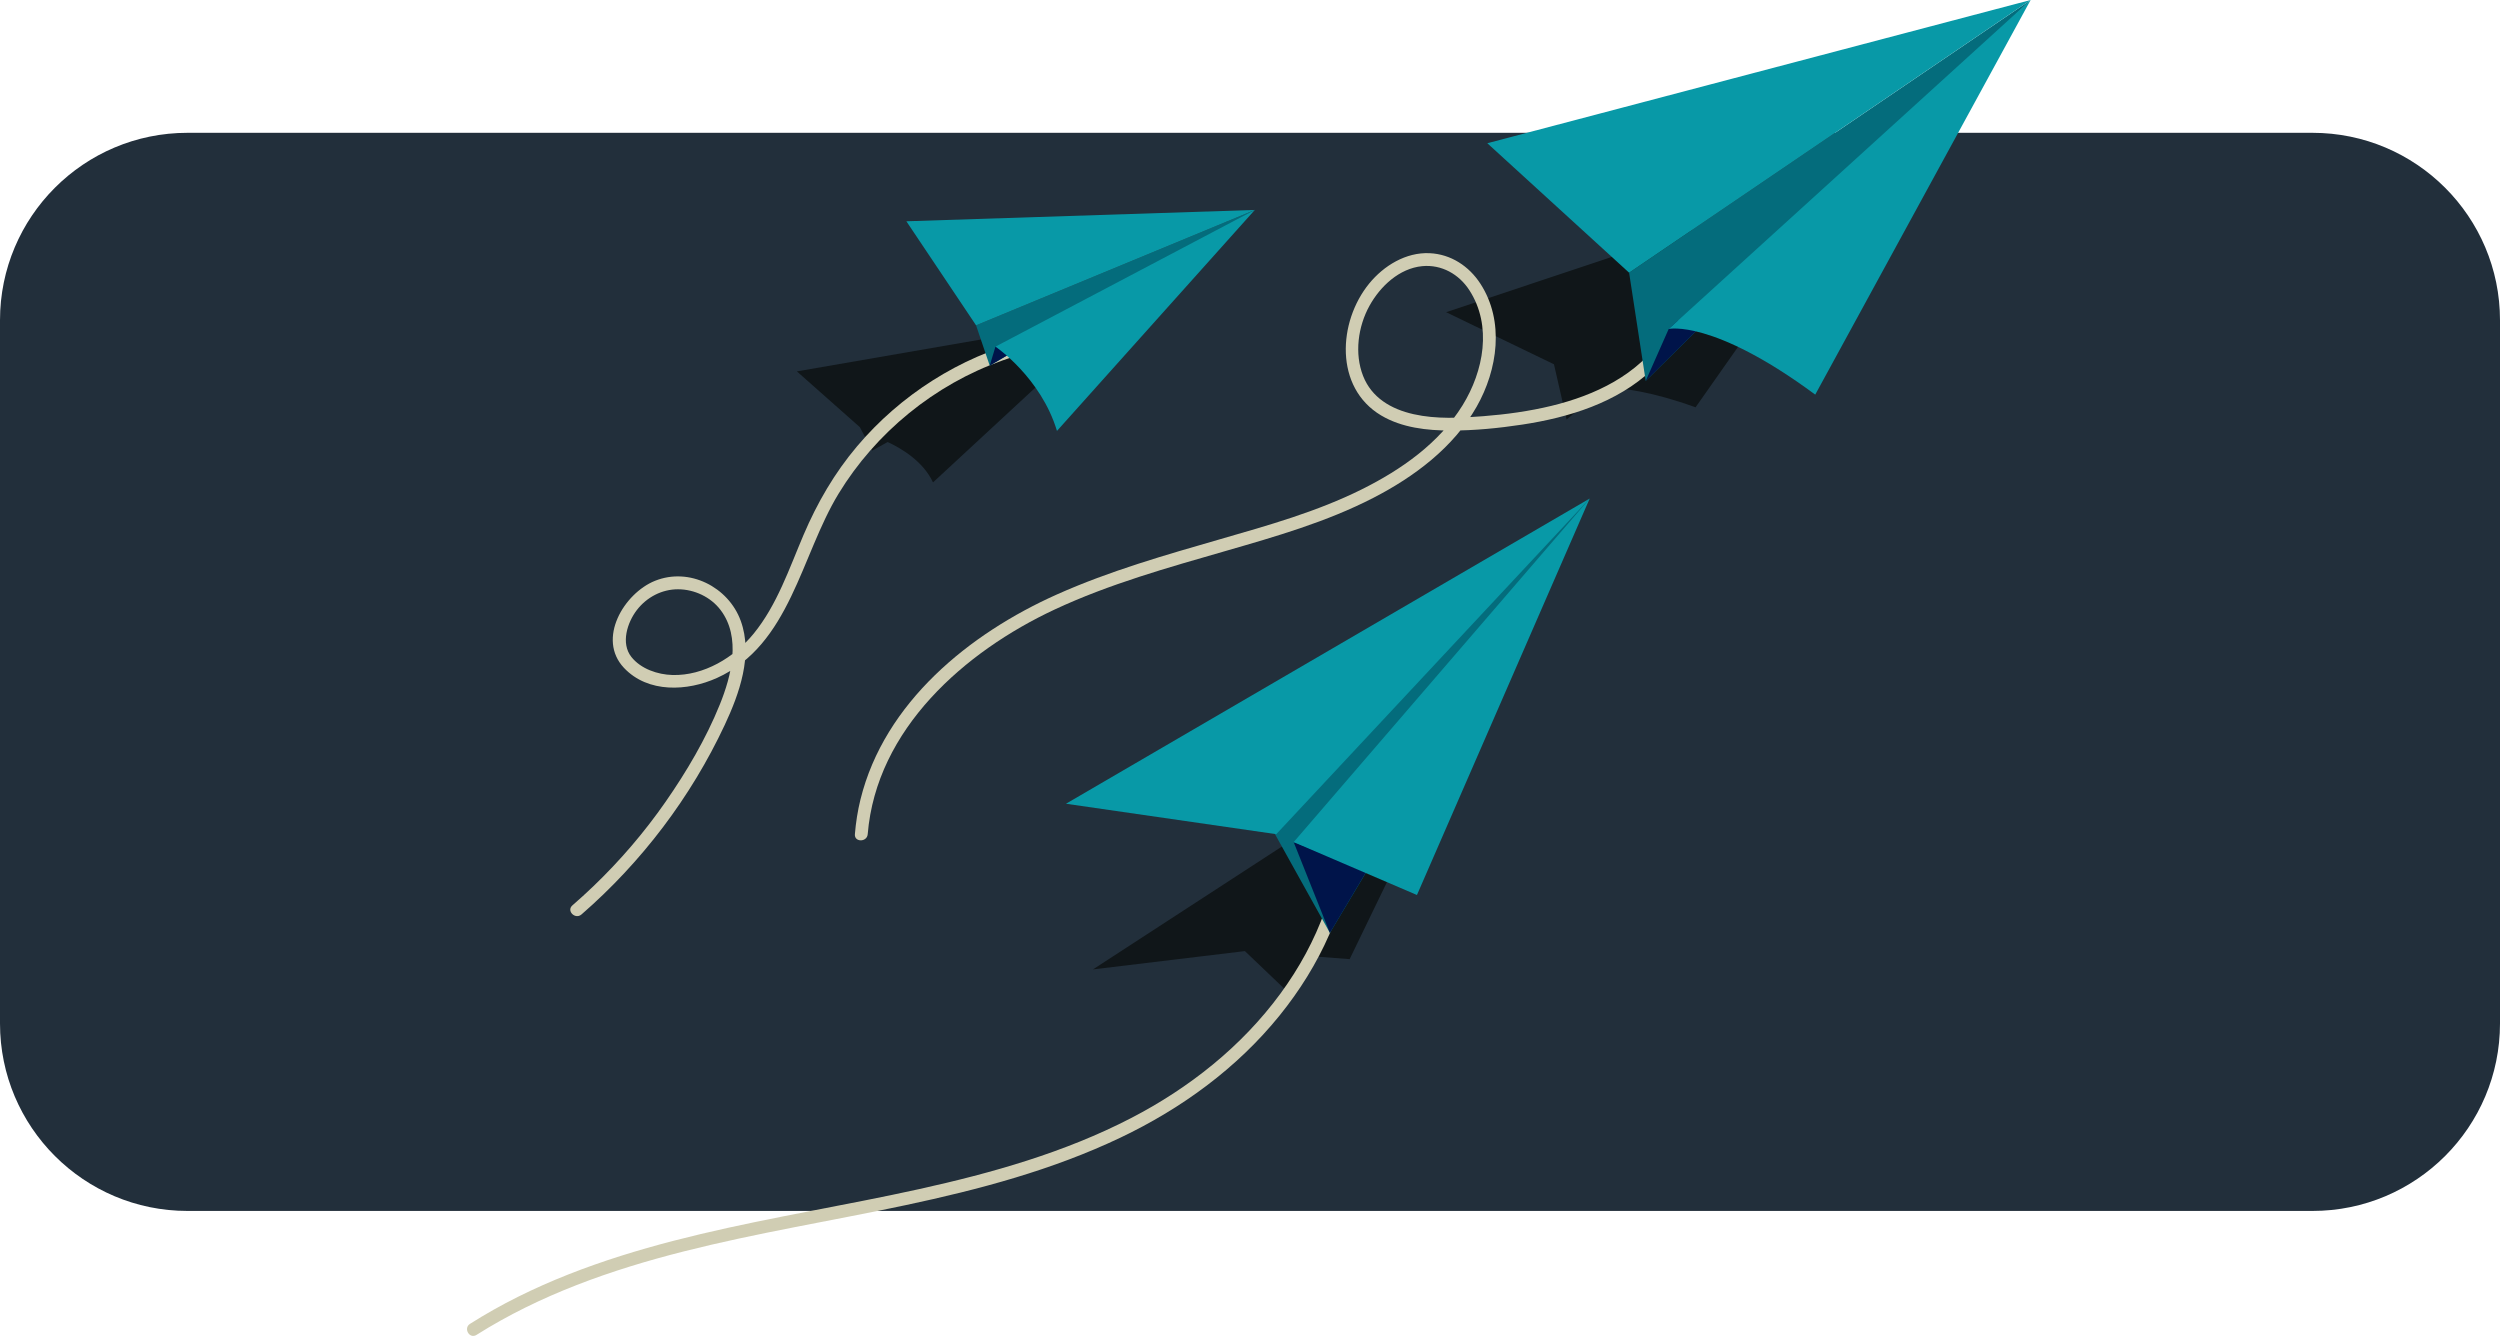
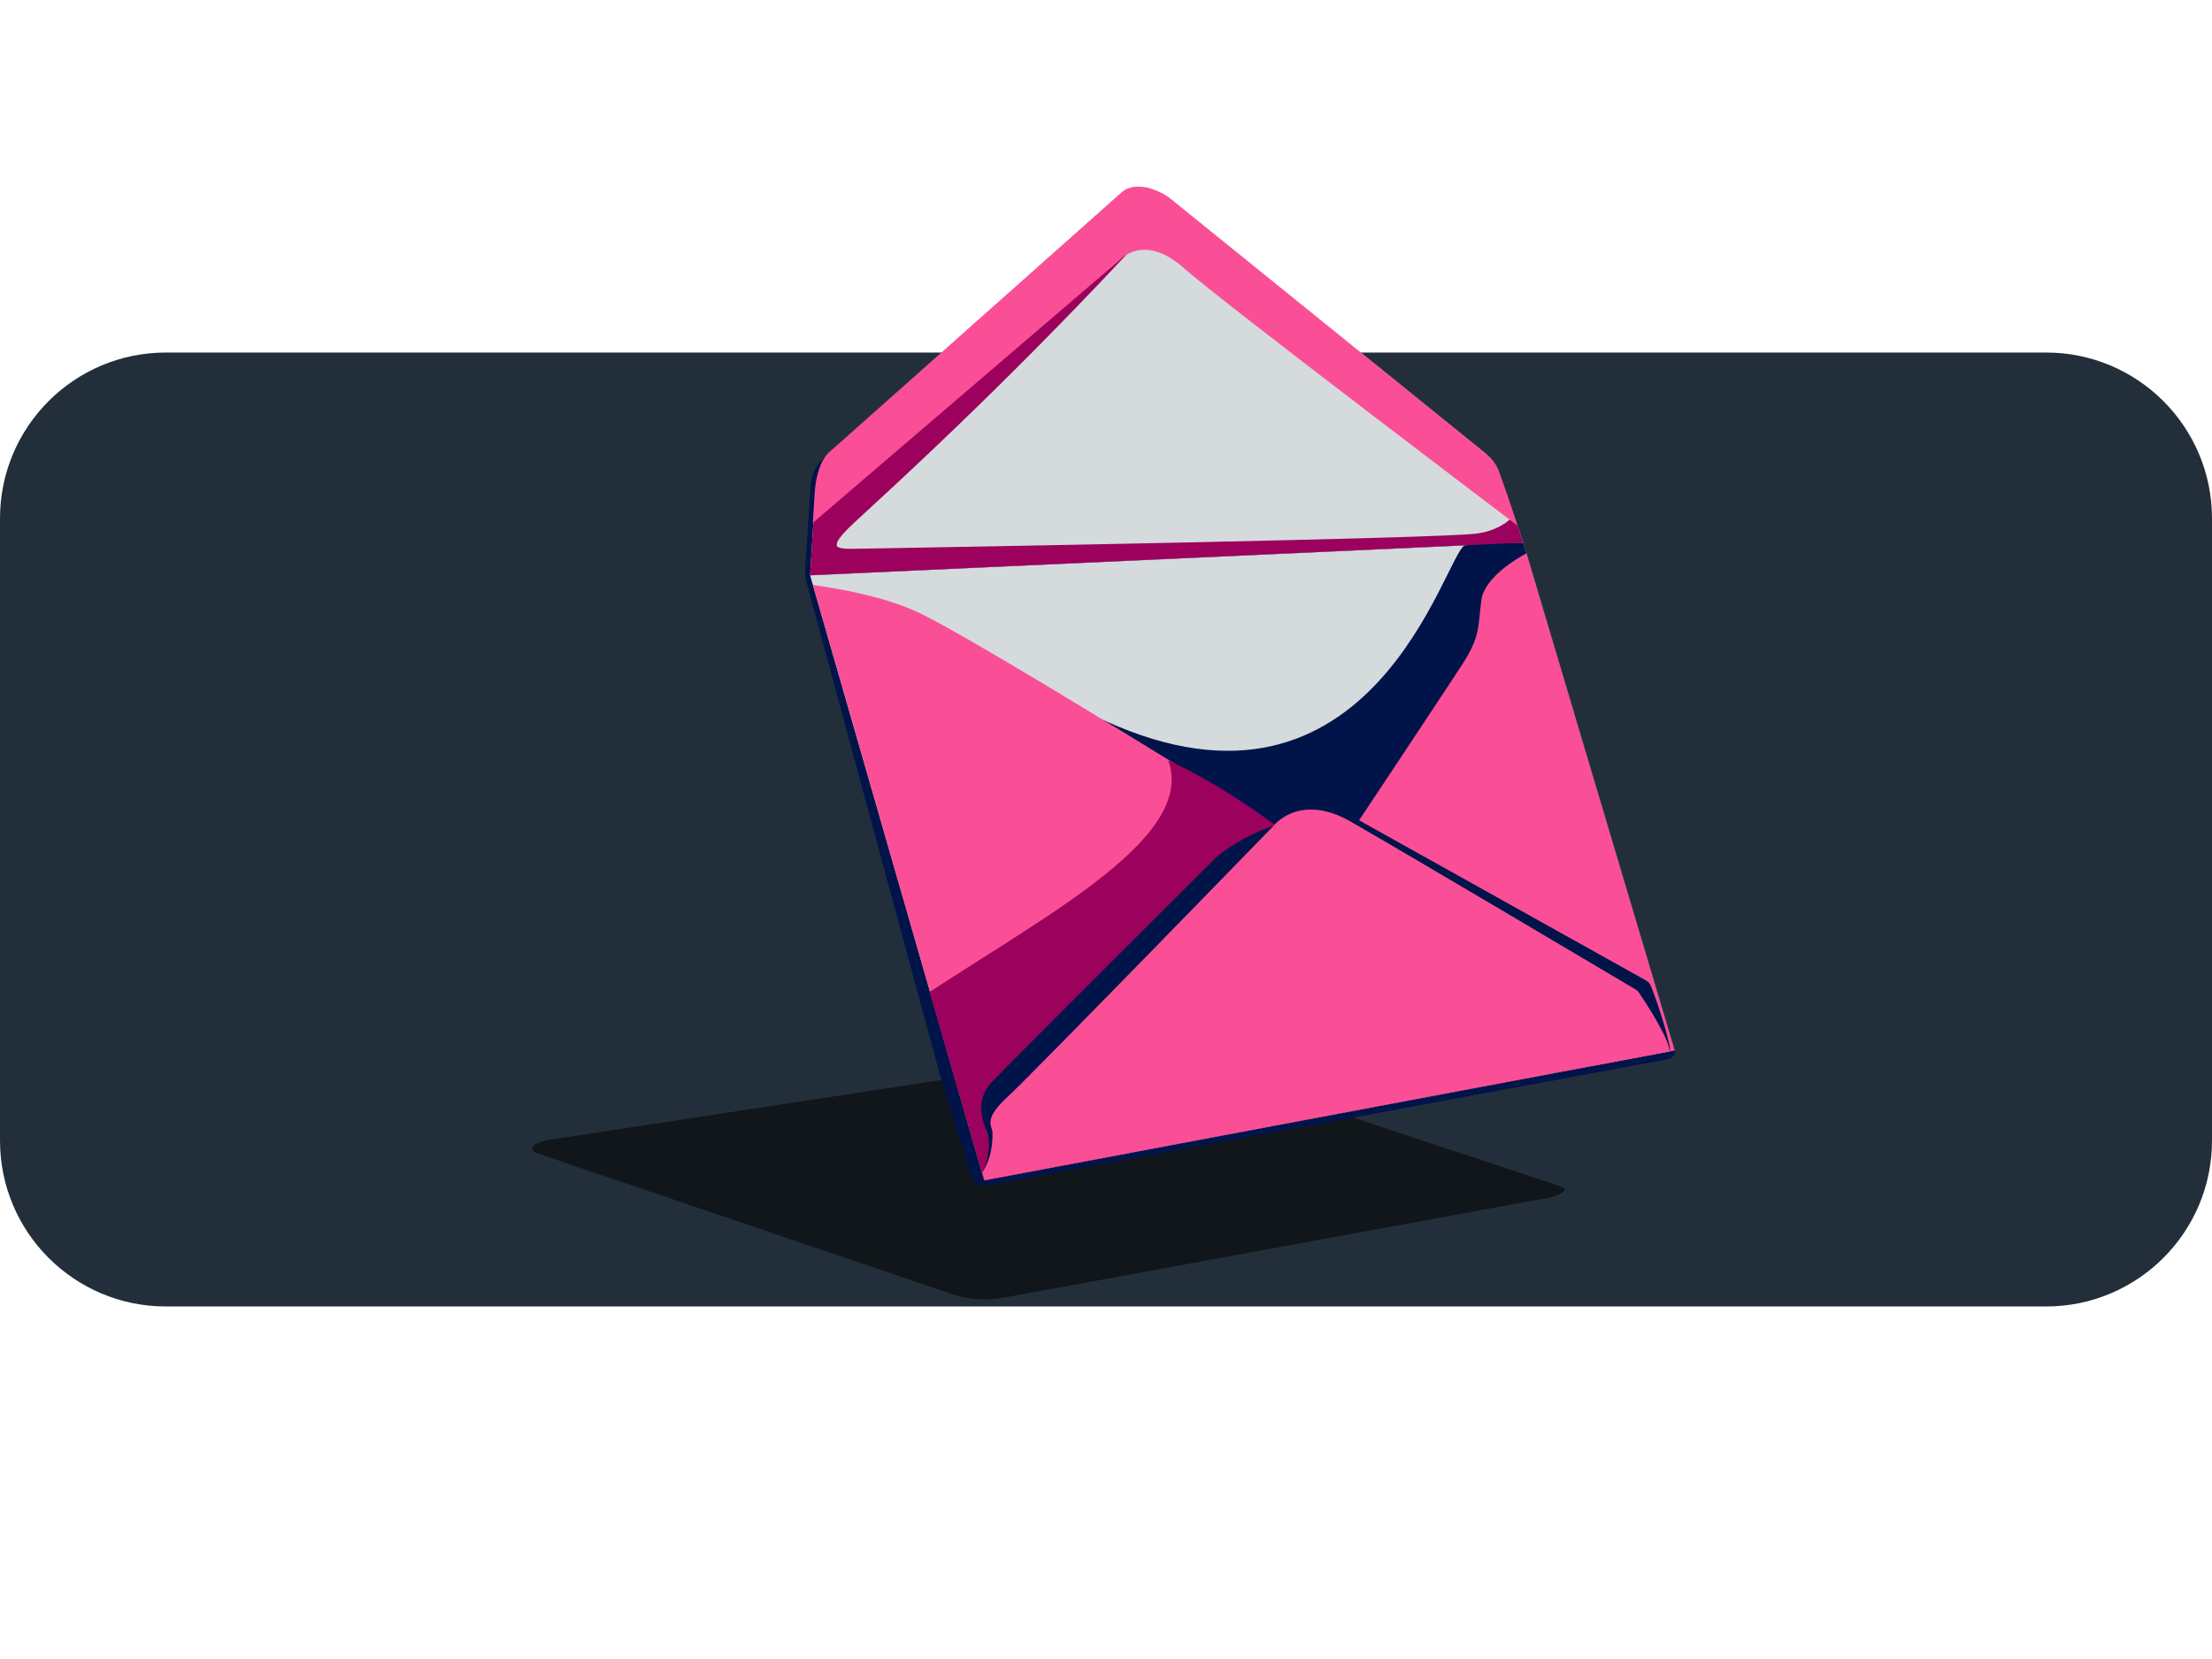
- <svg xmlns="http://www.w3.org/2000/svg" width="320" height="171" viewBox="0 0 320 171" fill="none">
-   <rect y="17" width="320" height="138" rx="24" fill="#222F3B" />
-   <path d="M238.001 22.308L185.102 39.961L198.908 46.63L200.524 53.7L205.401 49.615C207.67 49.643 211.465 50.121 217.03 52.138L238.001 22.308Z" fill="#101619" />
-   <path d="M102 47.538L110.064 54.68L111.643 57.678L113.615 56.578C115.296 57.351 118.153 59.006 119.425 61.748L142.315 40.552L102 47.537V47.538Z" fill="#101619" />
-   <path d="M159.347 121.74L164.879 127.021L167.918 122.4L172.755 122.77L186.929 93.5L139.897 124.084L159.347 121.74Z" fill="#101619" />
-   <path d="M212.886 43.092C209.642 48.005 204.157 50.597 198.594 51.947C195.722 52.645 192.786 53.042 189.84 53.275C186.896 53.506 183.852 53.669 180.947 53.018C178.043 52.368 175.564 50.892 174.476 48.121C173.349 45.249 173.827 41.785 175.301 39.126C176.671 36.652 179.109 34.348 182.045 34.068C184.519 33.832 186.753 35.096 188.079 37.147C191.027 41.705 189.901 47.508 187.21 51.876C184.215 56.736 179.353 60.121 174.326 62.628C168.578 65.493 162.373 67.23 156.226 69.005C149.146 71.048 142.034 73.077 135.29 76.088C124.085 81.094 113.22 89.896 110.144 102.316C109.781 103.78 109.55 105.274 109.426 106.777C109.339 107.83 110.98 107.824 111.067 106.777C112.171 93.312 123.48 83.4 134.99 78.021C142.001 74.745 149.489 72.658 156.901 70.519C163.331 68.662 169.802 66.808 175.777 63.731C181.033 61.022 186.042 57.284 189.009 52.062C191.704 47.319 192.604 41.125 189.496 36.322C188.039 34.068 185.714 32.535 182.996 32.408C179.962 32.267 177.123 34.007 175.255 36.295C171.254 41.195 170.788 49.602 176.782 53.174C179.43 54.752 182.658 55.108 185.682 55.111C188.746 55.112 191.836 54.806 194.863 54.346C200.817 53.439 206.977 51.55 211.454 47.334C212.536 46.316 213.484 45.163 214.301 43.924C214.884 43.041 213.465 42.218 212.884 43.096L212.886 43.092Z" fill="#D0CDB3" />
-   <path d="M171.604 104.739C171.731 112.889 168.676 120.661 163.901 127.175C158.929 133.956 152.213 139.267 144.778 143.115C136.265 147.521 126.967 150.144 117.646 152.206C108.324 154.268 98.941 155.761 89.677 157.962C80.51 160.14 71.408 163.018 63.163 167.657C62.147 168.229 61.146 168.829 60.161 169.452C59.27 170.014 60.093 171.435 60.989 170.869C69.117 165.732 78.24 162.534 87.517 160.183C96.898 157.805 106.461 156.27 115.92 154.259C125.331 152.257 134.712 149.769 143.427 145.614C151.226 141.897 158.328 136.736 163.782 129.992C168.905 123.657 172.521 116.033 173.152 107.839C173.232 106.808 173.258 105.772 173.243 104.739C173.228 103.705 171.585 103.68 171.601 104.739H171.604Z" fill="#D0CDB3" />
-   <path d="M74.427 117.053C82.127 110.357 88.431 102.049 92.76 92.806C94.631 88.812 96.413 83.847 94.814 79.464C93.233 75.129 88.23 72.578 83.839 74.345C79.877 75.94 76.372 81.778 79.869 85.489C82.944 88.751 87.994 88.486 91.767 86.78C101.139 82.542 102.497 71.144 107.336 63.194C112.104 55.361 119.647 49.213 128.293 46.148C129.375 45.764 130.474 45.431 131.585 45.14C132.606 44.873 132.173 43.29 131.148 43.558C122.828 45.731 115.248 50.562 109.703 57.129C106.815 60.548 104.606 64.359 102.854 68.469C101.014 72.783 99.465 77.436 96.46 81.119C93.983 84.156 90.089 86.51 86.076 86.401C84.184 86.35 82.026 85.62 80.816 84.088C79.435 82.339 80.295 79.675 81.519 78.083C82.78 76.444 84.725 75.417 86.803 75.428C88.883 75.439 90.966 76.41 92.231 78.077C94.883 81.573 93.63 86.489 92.133 90.189C90.361 94.569 87.894 98.748 85.202 102.62C82.481 106.533 79.365 110.169 75.923 113.467C75.057 114.297 74.17 115.103 73.264 115.891C72.466 116.586 73.631 117.742 74.425 117.052L74.427 117.053Z" fill="#D0CDB3" />
-   <path d="M210.65 48.758L208.526 34.907L259.92 0L210.65 48.758Z" fill="#046C7C" />
-   <path d="M213.594 42.108L210.65 48.757L217.062 42.413L217.823 41.652L214.775 41.036L213.594 42.108Z" fill="#00144A" />
-   <path d="M190.376 18.334L208.526 34.907L259.92 0L190.376 18.334Z" fill="#0899A7" />
-   <path d="M213.594 42.109C213.594 42.109 219.237 40.816 232.35 50.512L259.92 0L213.594 42.109Z" fill="#0899A7" />
-   <path d="M126.683 46.799L124.936 41.642L160.615 26.873L126.683 46.799Z" fill="#046C7C" />
-   <path d="M116.015 28.324L124.936 41.642L160.615 26.873L116.015 28.324Z" fill="#0899A7" />
-   <path d="M127.421 44.368L126.683 46.8L129.385 45.217L127.421 44.368Z" fill="#00144A" />
-   <path d="M127.421 44.368C127.421 44.368 133.233 48.314 135.292 55.157L160.615 26.873L127.421 44.368Z" fill="#0899A7" />
-   <path d="M162.231 105.03L170.224 119.409L203.48 63.813L162.231 105.03Z" fill="#046C7C" />
-   <path d="M136.445 102.879L163.363 106.775L203.48 63.813L136.445 102.879Z" fill="#0899A7" />
-   <path d="M165.589 107.789L170.224 119.41L174.968 111.447L165.589 107.789Z" fill="#00144A" />
-   <path d="M165.589 107.788L181.369 114.561L203.48 63.813L165.589 107.788Z" fill="#0899A7" />
+ <svg xmlns="http://www.w3.org/2000/svg" width="320" height="240" viewBox="0 0 320 240" fill="none">
+   <rect y="51" width="320" height="138" rx="24" fill="#222F3B" />
+   <path d="M226.053 171.731L166.013 151.771C165.883 151.731 165.753 151.711 165.623 151.741L80.603 164.721C76.783 165.161 76.423 166.231 77.583 166.791L137.733 187.211C140.083 188.011 142.583 188.201 145.023 187.761L222.653 173.521C226.183 173.051 226.893 172.001 226.053 171.731Z" fill="#101619" />
+   <path d="M241.362 153.193C242.032 153.073 242.442 152.393 242.242 151.743L227.812 103.323C227.812 103.323 227.792 103.243 227.772 103.203L222.792 86.724C222.792 86.724 222.772 86.663 222.762 86.633L220.702 79.803L217.182 69.734C217.112 69.543 217.022 69.353 216.932 69.174C216.932 69.174 216.932 69.153 216.932 69.144C216.832 68.933 216.722 68.734 216.602 68.543C216.572 68.493 216.542 68.454 216.512 68.403C216.402 68.234 216.292 68.073 216.162 67.913C216.092 67.814 216.002 67.724 215.922 67.633C215.822 67.523 215.732 67.403 215.622 67.293C215.422 67.084 215.202 66.883 214.972 66.704L168.232 29.373C168.232 29.373 167.692 28.994 166.872 28.613C166.602 28.483 166.292 28.363 165.962 28.253C164.982 27.913 163.802 27.703 162.672 28.003C162.302 28.104 161.932 28.253 161.582 28.483L138.742 48.834L126.942 59.343L119.222 66.224C118.172 67.163 117.482 68.444 117.292 69.844L116.482 82.243C116.432 82.944 116.502 83.633 116.692 84.314L135.892 155.213L140.542 170.233C140.822 171.143 141.742 171.703 142.682 171.523L241.362 153.213V153.193Z" fill="#00144A" />
+   <path d="M117.193 83.232L142.403 170.752L242.273 151.962L220.373 78.512L117.193 83.232Z" fill="#D5DADD" />
+   <path d="M162.523 27.612L119.993 66.002C119.083 66.822 118.493 67.912 118.293 69.152C118.113 70.292 117.913 71.672 117.863 72.472C117.763 74.172 117.193 83.222 117.193 83.222L220.373 78.502L216.933 68.512C216.543 67.372 215.783 66.312 214.763 65.492L169.023 28.502C169.023 28.502 165.263 25.832 162.513 27.612H162.523Z" fill="#D5DADD" />
+   <path d="M220.373 78.512C220.373 78.512 212.933 78.512 211.913 78.902C209.073 79.962 198.703 122.012 159.783 104.242C155.533 102.302 174.863 127.012 172.033 129.712C170.623 131.062 169.053 132.272 167.363 133.332C166.553 133.832 165.483 134.152 164.723 134.642C163.873 135.192 164.013 135.472 163.743 136.592C163.363 138.152 162.253 139.332 161.023 140.302C158.623 142.192 155.683 143.432 153.033 145.012C149.123 147.352 145.203 149.622 141.033 151.612C139.823 152.182 138.613 152.752 137.383 153.282L142.413 170.752L242.273 151.972C242.273 151.972 220.403 78.612 220.373 78.522V78.512Z" fill="#00144A" />
+   <path d="M216.923 68.532C216.853 68.342 216.763 68.162 216.683 67.972C216.443 68.732 216.003 69.382 215.183 69.822C214.503 70.192 219.158 74.992 218.378 75.192C216.933 76.432 215.183 76.975 213.643 77.186C208.413 77.899 139.369 79.121 123.313 79.397C120.526 79.445 121.084 78.745 121.084 78.745C121.084 78.745 120.684 78.284 123.614 75.576C129.426 70.205 144.341 56.701 162.913 36.882C162.163 34.842 135.163 61.282 133.033 60.282C131.593 59.602 130.123 58.792 128.623 58.202L119.993 65.992C119.713 66.242 119.483 66.502 119.263 66.802C118.553 67.792 118.233 68.772 118.083 70.522C117.983 71.262 117.893 71.972 117.863 72.472C117.763 74.172 117.193 83.222 117.193 83.222L220.373 78.502L216.933 68.512L216.923 68.532Z" fill="#9B015D" />
+   <path d="M142.404 170.753L163.614 166.763L185.264 119.963C185.264 119.963 140.884 92.233 132.554 88.463C127.884 86.353 121.934 85.223 117.604 84.633L142.383 170.753H142.404Z" fill="#FA4F96" />
+   <path d="M142.403 170.752L163.613 166.762L185.263 119.962C185.263 119.962 177.33 113.77 169 110C173 121 152 132 134.5 143.5L142.387 170.752H142.403Z" fill="#9B015D" />
+   <path d="M220.823 80.041C219.243 80.901 214.693 83.631 214.293 86.871C213.803 90.811 214.123 92.121 211.533 96.131C208.943 100.131 193.443 123.441 193.443 123.441L230.043 154.261L242.263 151.961L220.823 80.031V80.041Z" fill="#FA4F96" />
+   <path d="M214.753 65.463L169.023 28.502C169.023 28.502 165.263 25.832 162.513 27.612L119.944 65.432C118.616 66.628 117.998 69.125 117.867 71.182L117.594 75.628L161.913 37.682C161.913 37.682 165.363 33.582 171.213 38.742C177.063 43.902 219.521 76.029 219.521 76.029L218.147 71.885L216.753 67.953C216.32 66.944 215.583 66.133 214.753 65.463Z" fill="#FA4F96" />
+   <path d="M241.583 151.671C241.212 149.257 239.381 143.848 238.716 142.406C238.556 142.166 238.336 141.956 238.086 141.816L195.879 118.257C183.919 116.777 175.932 124.048 175.932 124.048C175.932 124.048 147.795 152.025 143.8 156.228C140.93 158.868 142.159 162.111 142.529 163.071C142.649 163.371 142.775 163.612 142.869 163.944C143.341 165.595 142.854 168.491 142.094 169.651L142.413 170.751L241.573 152.021V151.671H241.583Z" fill="#00144A" />
+   <path d="M241.532 152.091C241.472 150.231 238.092 145.071 237.152 143.671C236.992 143.431 236.792 143.241 236.552 143.101C232.922 140.951 203.102 123.261 195.382 118.851C187.946 114.603 184.232 119.481 184.232 119.481C184.232 119.481 149.332 155.391 145.732 158.711C142.902 161.321 143.206 162.357 143.412 163.131C143.494 163.437 143.562 163.561 143.572 163.791C143.672 166.571 142.852 168.491 142.082 169.661L142.392 170.751L241.522 152.111H241.532V152.091Z" fill="#FA4F96" />
</svg>
